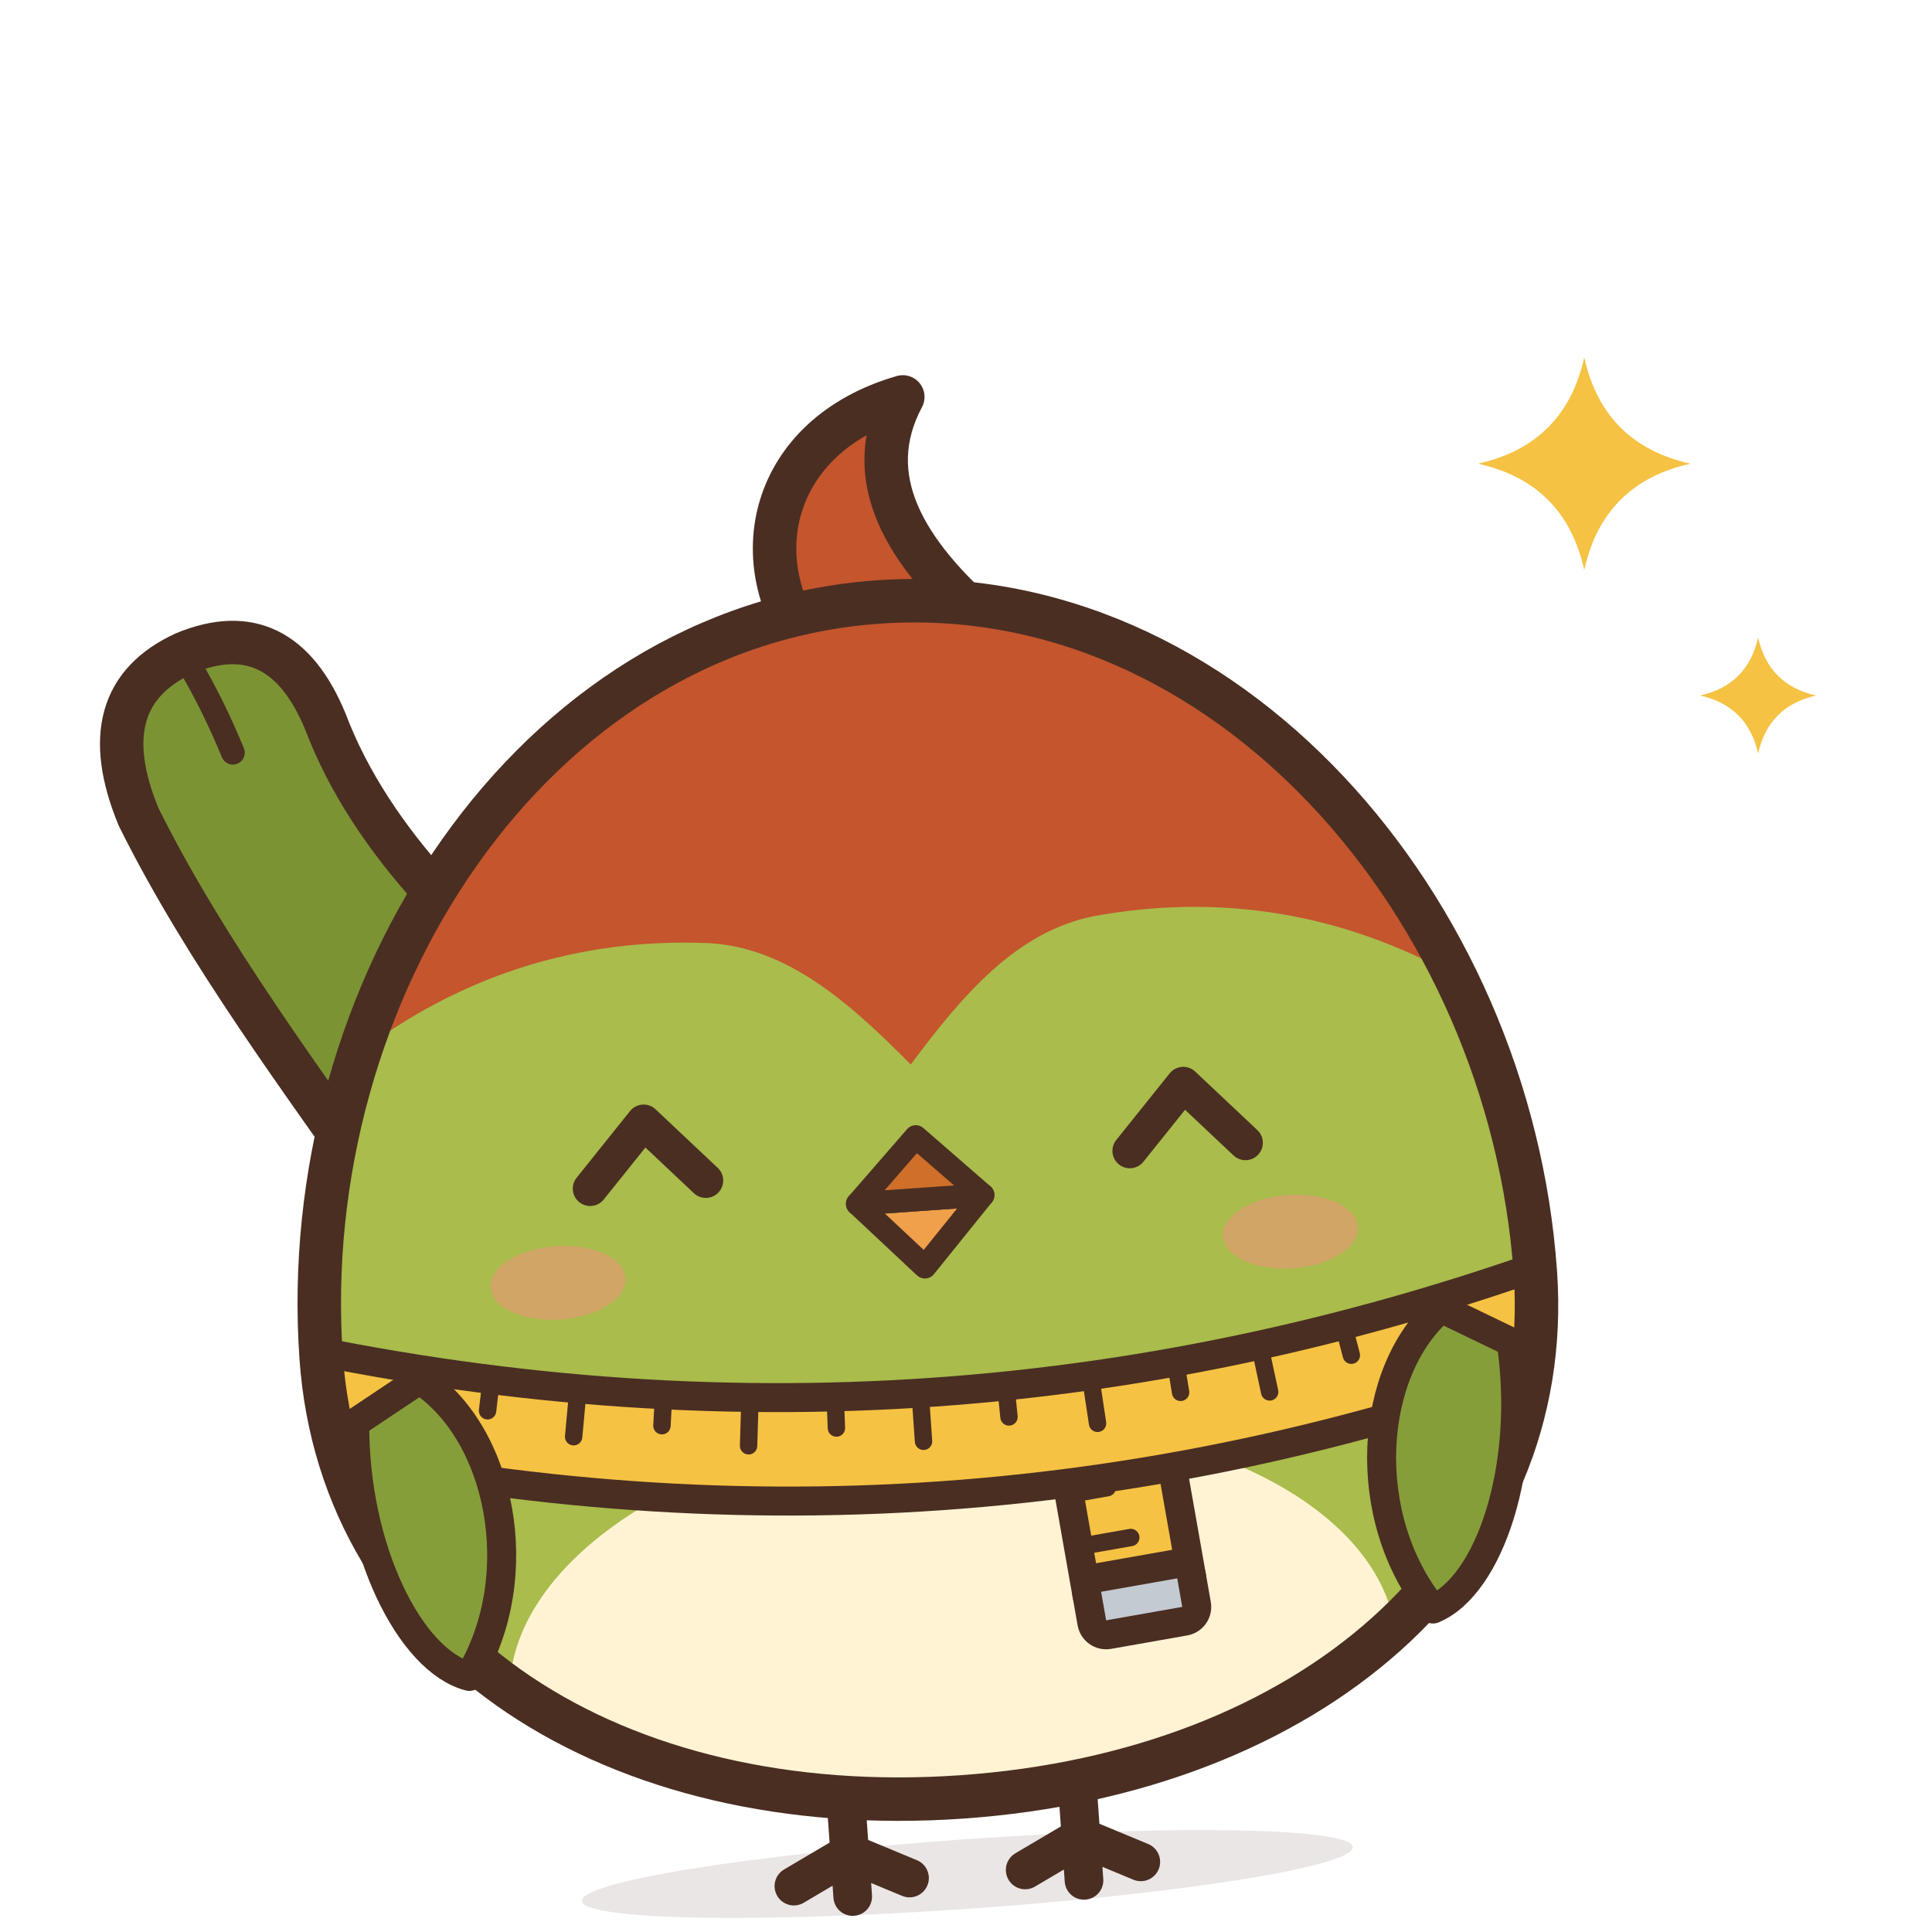
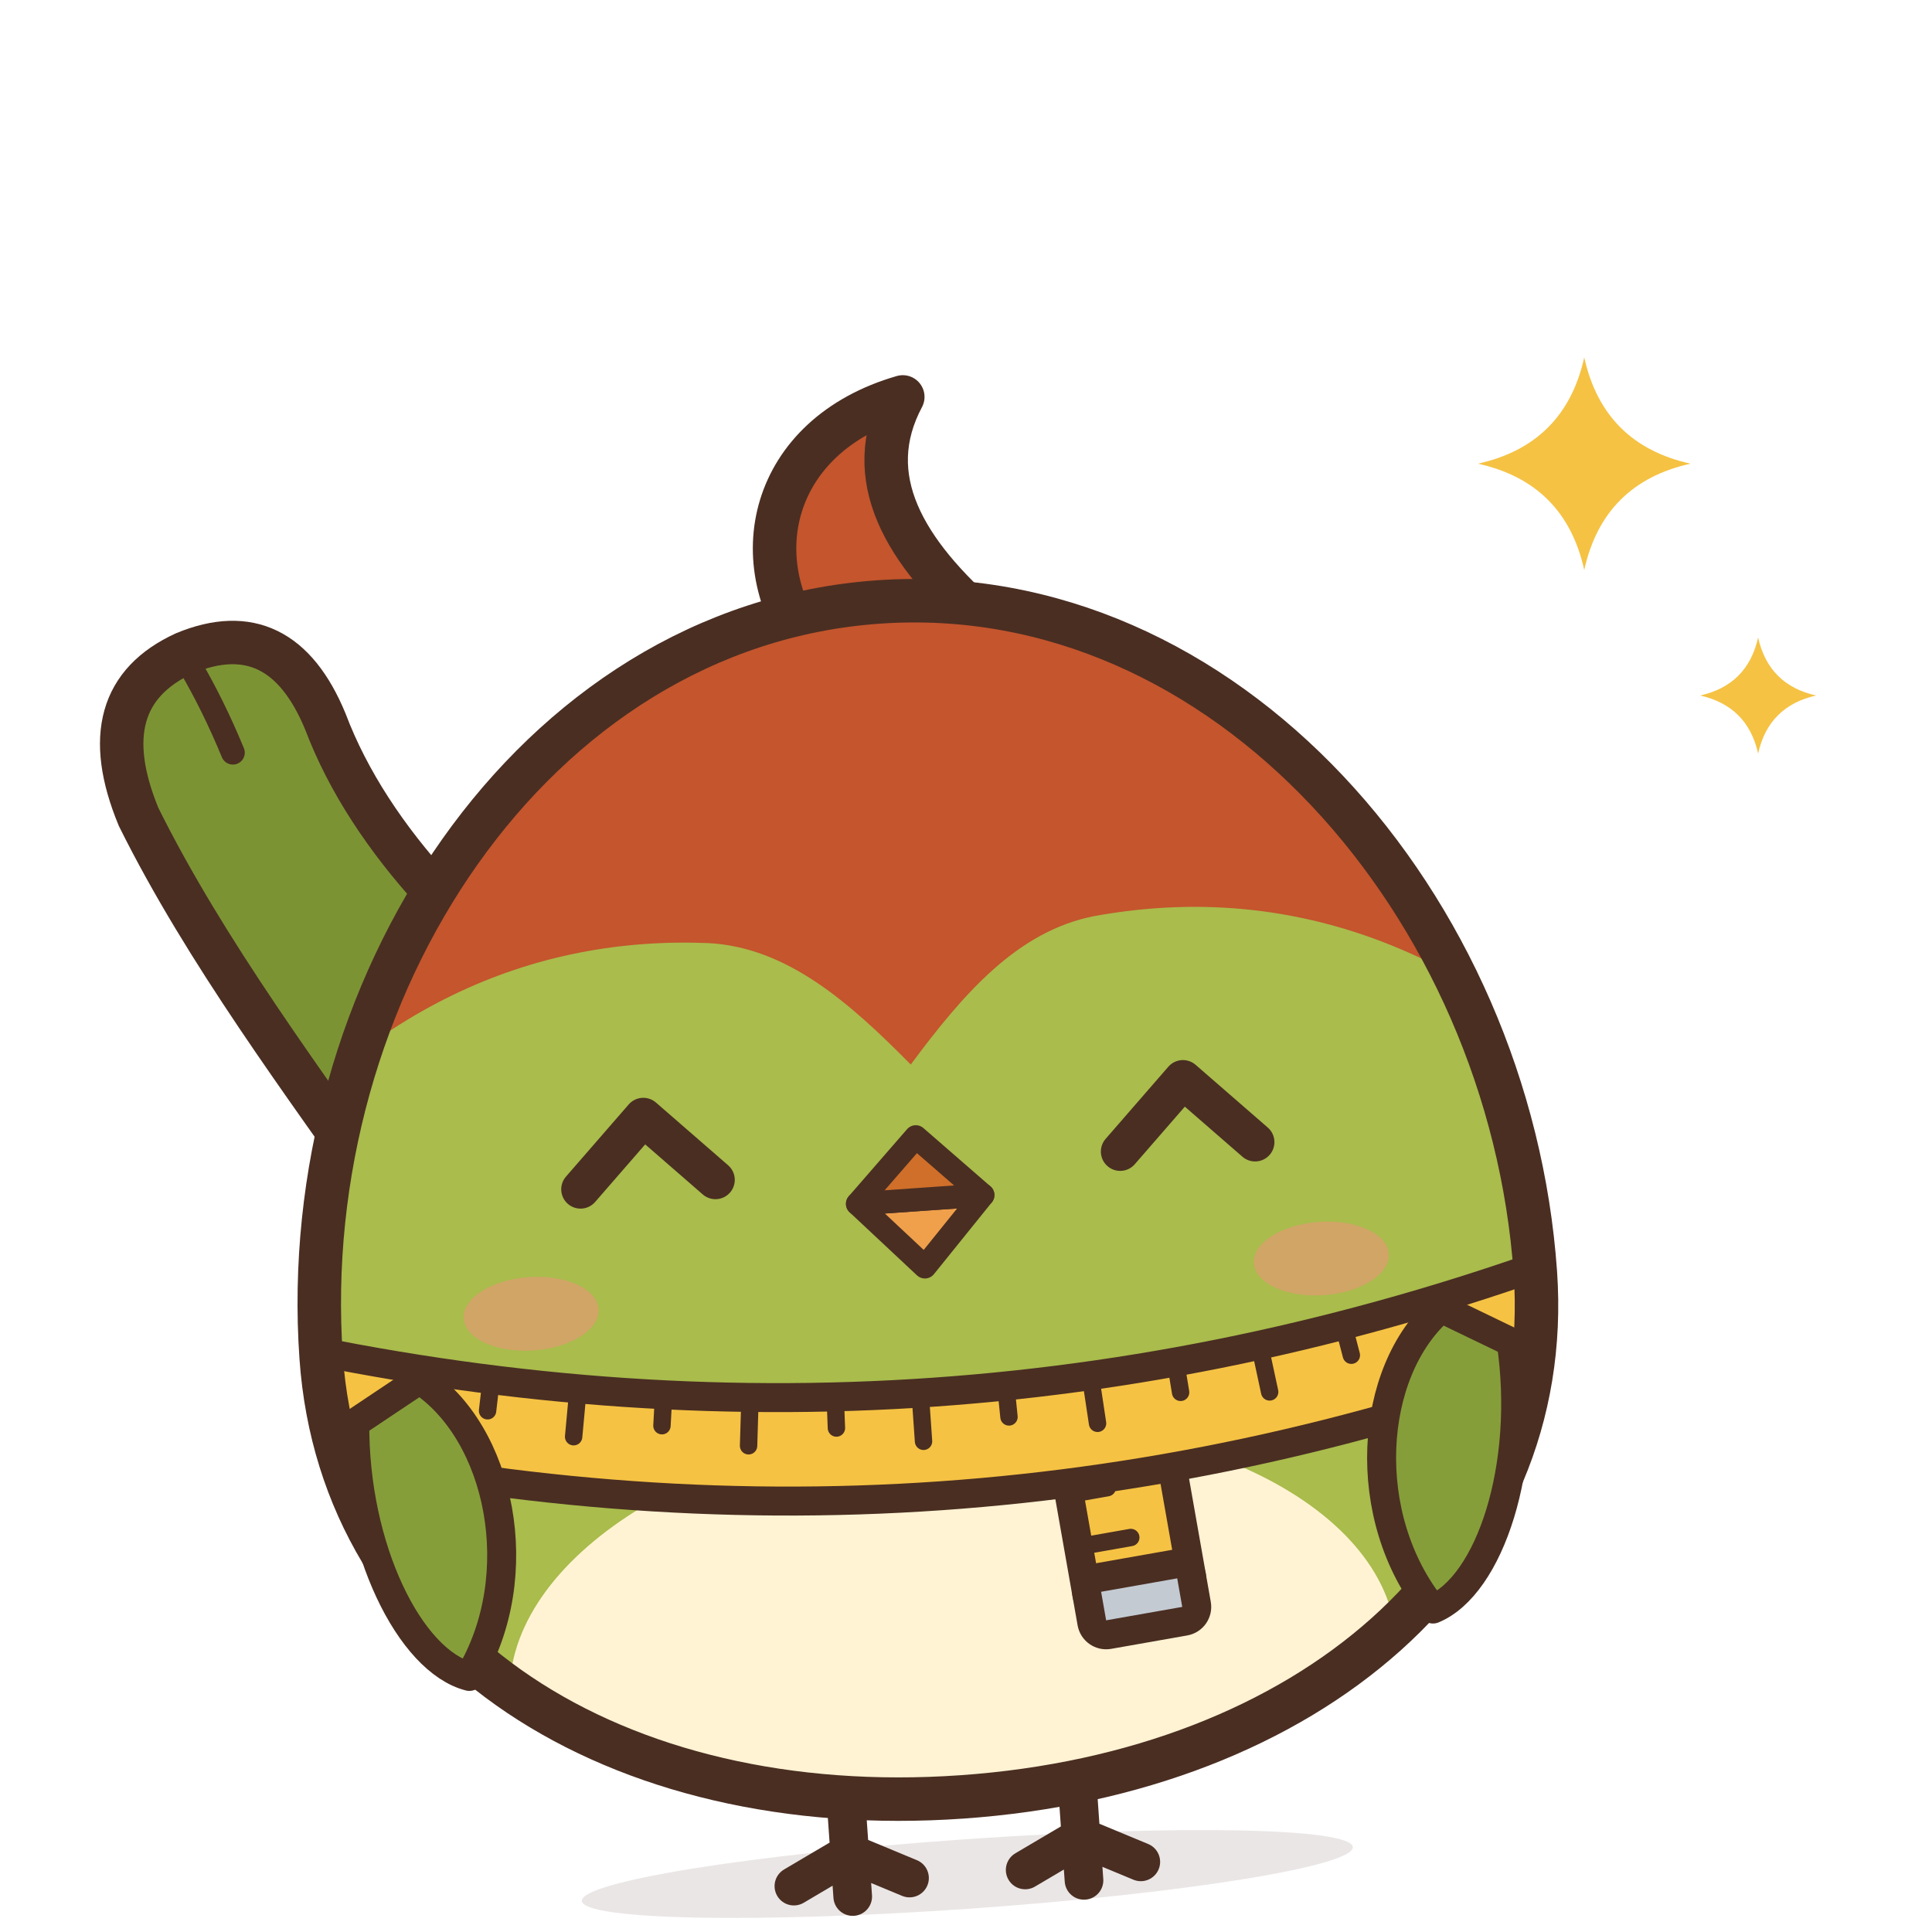
<svg xmlns="http://www.w3.org/2000/svg" viewBox="0 0 200 200" width="200" height="200" role="img" aria-labelledby="t d">
  <g transform="rotate(-4 100 192)">
    <defs>
      <clipPath id="fitz">
        <path d="M100 62 C 136 62, 163 98, 163 136 C 163 166, 136 186, 100 186 C 64 186, 37 166, 37 136 C 37 98, 64 62, 100 62 Z" />
      </clipPath>
    </defs>
    <ellipse class="shadow" cx="100" cy="194" rx="40" ry="3.6" fill="#4A2E22" opacity=".12" />
    <g class="bird">
      <g class="feet">
        <path d="M88 183 L88 191 M82 194 L88 191 L94 194 M88 191 L88 195.5" stroke="#4A2E22" stroke-width="4" stroke-linecap="round" stroke-linejoin="round" fill="none" />
        <path d="M112 183 L112 191 M106 194 L112 191 L118 194 M112 191 L112 195.5" stroke="#4A2E22" stroke-width="4" stroke-linecap="round" stroke-linejoin="round" fill="none" />
      </g>
      <g class="tail">
        <g transform="translate(9.3 16.8) scale(.85)">
          <path d="M70 104 L42 122 C 33 107, 22 90, 15 73 Q 10 58 22 53.5 Q 34 49.5 38.5 63 C 43 78, 55 92, 70 104 Z" fill="#7C9334" stroke="#4A2E22" stroke-width="5.29" stroke-linejoin="round" />
          <path d="M22.5 55 Q 25 60 27 66" fill="none" stroke="#4A2E22" stroke-width="2.9" stroke-linecap="round" />
        </g>
      </g>
      <g class="tuft">
        <path d="M93 67 C 86 57, 90 44, 104 41 C 99 49, 103 57, 111 65 Z" fill="#C4552D" stroke="#4A2E22" stroke-width="4.5" stroke-linejoin="round" />
      </g>
      <g class="body">
        <path d="M100 62 C 136 62, 163 98, 163 136 C 163 166, 136 186, 100 186 C 64 186, 37 166, 37 136 C 37 98, 64 62, 100 62 Z" fill="#A9BC4C" />
        <g clip-path="url(#fitz)">
          <path d="M28 118 C 44 100, 62 94, 80 96 C 88 97, 94 103, 100 110 C 106 103, 112 97, 120 96 C 138 94, 156 100, 172 118 L172 40 L28 40 Z" fill="#C4552D" />
          <ellipse cx="100" cy="173" rx="46" ry="26" fill="#FFF3D3" />
        </g>
        <g transform="translate(118 148) rotate(-6)">
          <rect x="-5.5" y="0" width="11" height="19" rx="1.5" fill="#F5C243" stroke="#4A2E22" stroke-width="3" />
          <path d="M-5.5 7 L-1.5 7 M-5.5 12.5 L0 12.5" stroke="#4A2E22" stroke-width="1.8" stroke-linecap="round" />
          <rect x="-5.5" y="16" width="11" height="6" rx="1.5" fill="#C3CAD2" stroke="#4A2E22" stroke-width="3" />
        </g>
        <g class="band" clip-path="url(#fitz)">
          <path d="M32 134 Q100 154 168 134 L168 144.5 Q100 165 32 144.5 Z" fill="#F5C243" />
          <path d="M45.6 137.6 L44.5 142.5 M54.4 139.5 L53.8 142.7 M63.3 141.1 L62.5 146 M72.1 142.3 L71.7 145.5 M81 143.2 L80.5 148.2 M89.8 143.8 L89.7 147 M98.6 144 L98.6 149 M107.5 143.9 L107.6 147.1 M116.3 143.4 L116.7 148.4 M125.2 142.6 L125.5 145.8 M134 141.5 L134.7 146.4 M142.8 140 L143.4 143.2 M151.7 138.2 L152.8 143.1" stroke="#4A2E22" stroke-width="1.8" stroke-linecap="round" />
          <path d="M32 134 Q100 154 168 134" fill="none" stroke="#4A2E22" stroke-width="3" />
          <path d="M32 144.5 Q100 165 168 144.5" fill="none" stroke="#4A2E22" stroke-width="3" />
        </g>
        <path d="M100 62 C 136 62, 163 98, 163 136 C 163 166, 136 186, 100 186 C 64 186, 37 166, 37 136 C 37 98, 64 62, 100 62 Z" fill="none" stroke="#4A2E22" stroke-width="4.5" />
        <g class="wing l">
          <path d="M47 139 C 55 145, 57 160, 50 170 C 44 168, 39 156, 40 143 Z" fill="#869E3A" stroke="#4A2E22" stroke-width="3" stroke-linejoin="round" />
        </g>
        <g class="wing r">
          <path d="M153 139 C 145 145, 143 160, 150 170 C 156 168, 161 156, 160 143 Z" fill="#869E3A" stroke="#4A2E22" stroke-width="3" stroke-linejoin="round" />
        </g>
        <g class="blush" fill="#F2917C" opacity=".55">
-           <ellipse cx="62" cy="130" rx="7" ry="3.8" />
-           <ellipse cx="138" cy="130" rx="7" ry="3.8" />
+           <ellipse cx="59" cy="133" rx="7" ry="3.8" />
+           <ellipse cx="141" cy="133" rx="7" ry="3.8" />
        </g>
        <g class="pupils">
          <g class="eye">
-             <path d="M66 120.5 L72 114 L78 120.5" fill="none" stroke="#4A2E22" stroke-width="3.6" stroke-linecap="round" stroke-linejoin="round" />
+             <path d="M65 120.5 L72 113.5 L79 120.5" fill="none" stroke="#4A2E22" stroke-width="4" stroke-linecap="round" stroke-linejoin="round" />
          </g>
          <g class="eye">
-             <path d="M122 120.5 L128 114 L134 120.5" fill="none" stroke="#4A2E22" stroke-width="3.6" stroke-linecap="round" stroke-linejoin="round" />
+             <path d="M121 120.5 L128 113.5 L135 120.5" fill="none" stroke="#4A2E22" stroke-width="4" stroke-linecap="round" stroke-linejoin="round" />
          </g>
        </g>
        <g class="beak">
          <path d="M93.5 124 L106.5 124 L100 131 Z" fill="#F0A04B" stroke="#4A2E22" stroke-width="2.4" stroke-linejoin="round" />
          <path d="M93.5 124 L100 117.5 L106.5 124 Z" fill="#CF6F2A" stroke="#4A2E22" stroke-width="2.4" stroke-linejoin="round" />
        </g>
      </g>
    </g>
  </g>
  <path class="star" d="M164 37 Q166 46 175 48 Q166 50 164 59 Q162 50 153 48 Q162 46 164 37 Z" fill="#F5C243" />
  <path class="star" d="M182 66 Q183.1 70.9 188 72 Q183.1 73.1 182 78 Q180.9 73.1 176 72 Q180.9 70.9 182 66 Z" fill="#F5C243" />
</svg>
